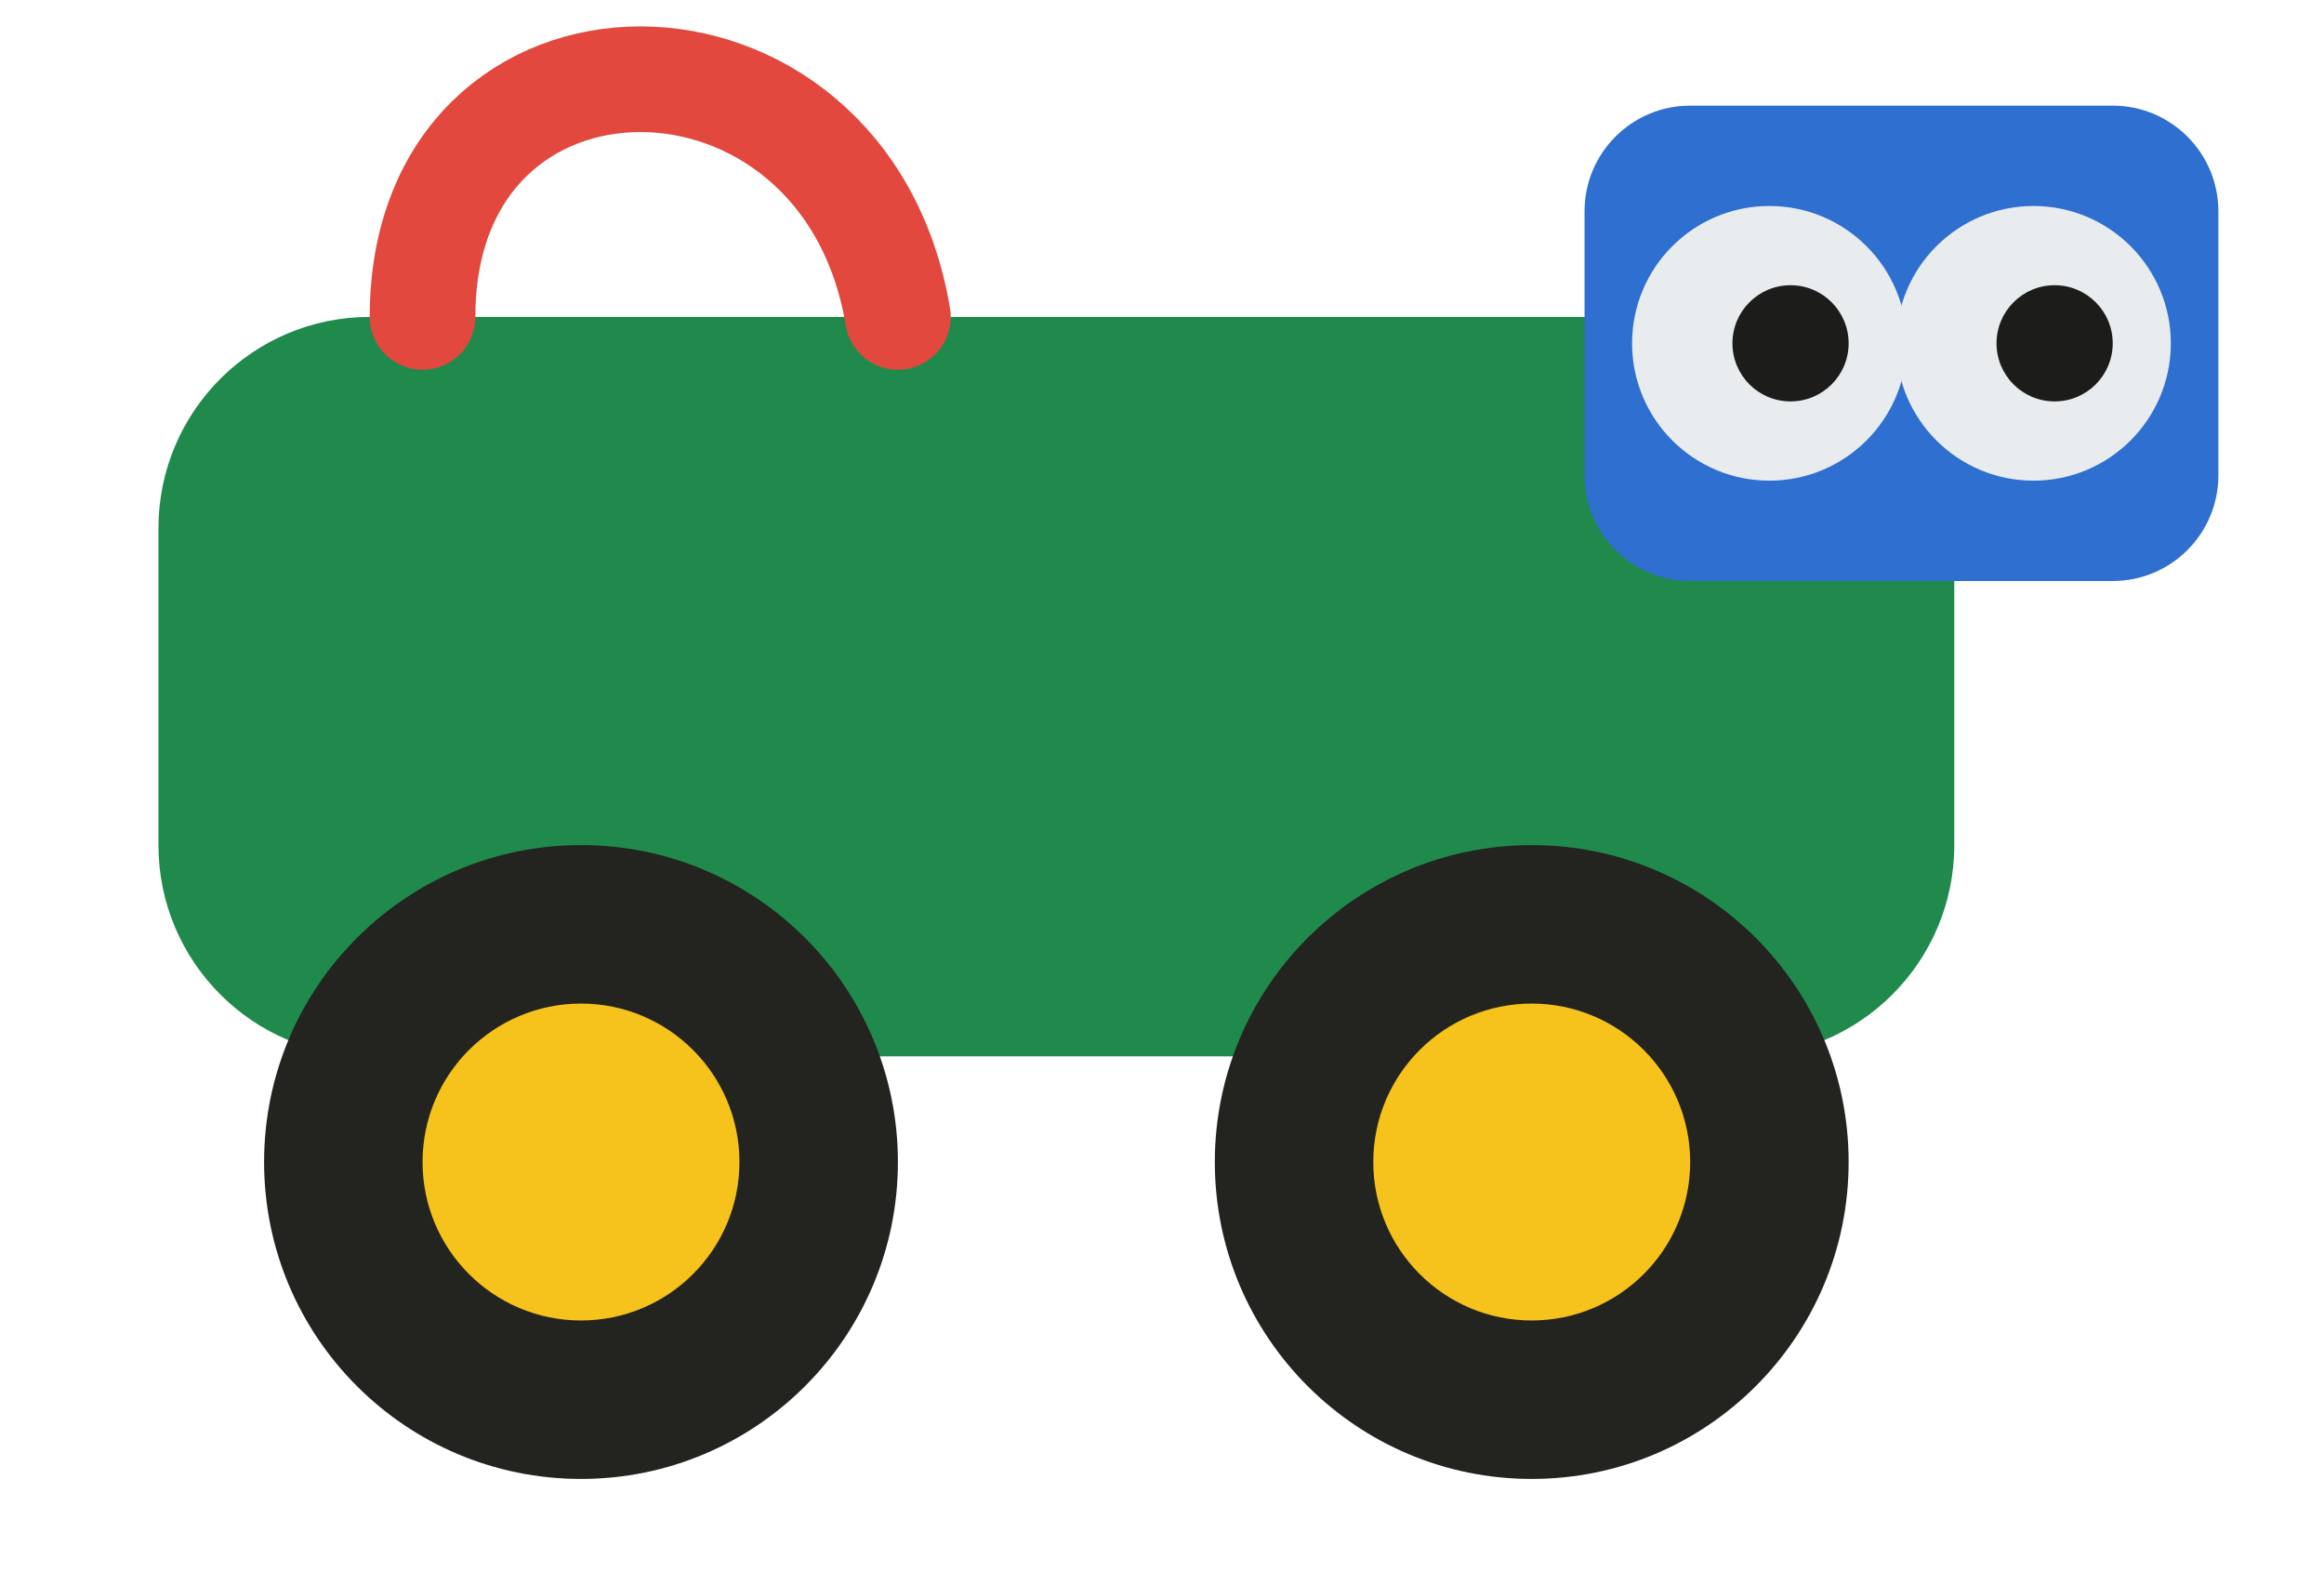
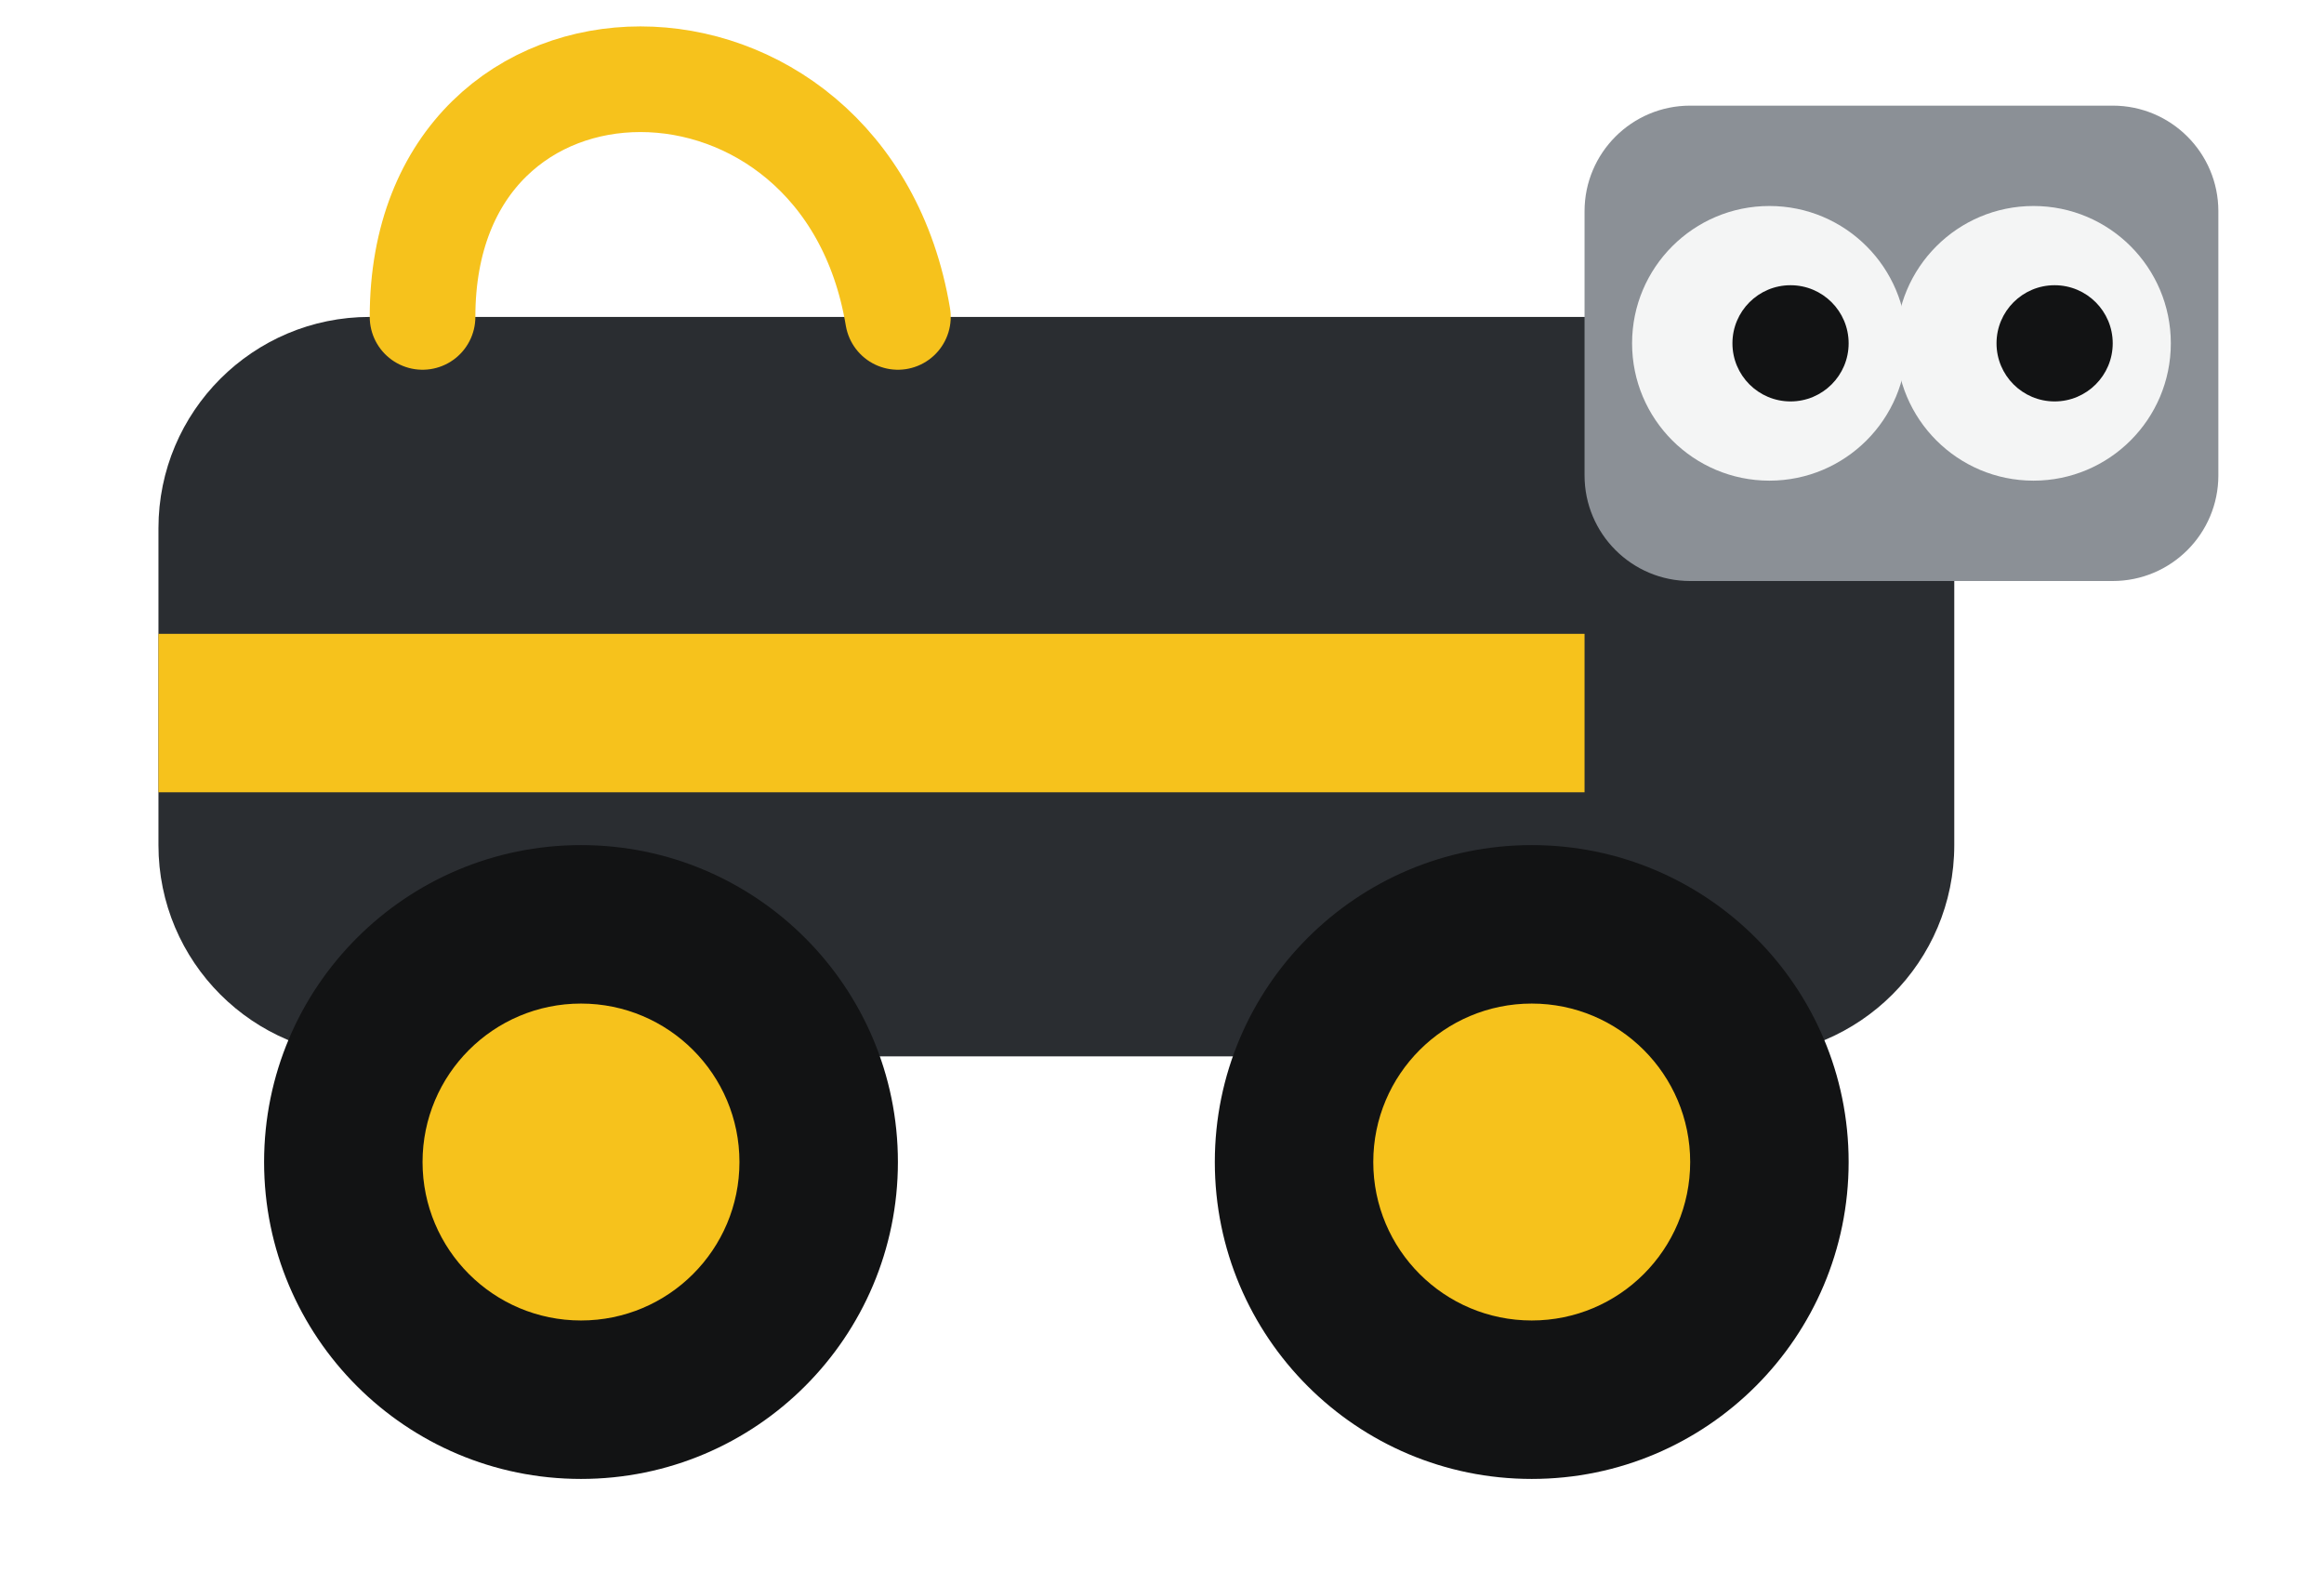
<svg xmlns="http://www.w3.org/2000/svg" viewBox="0 0 44 30" width="176" height="120">
-   <rect x="3" y="6" width="34" height="14" rx="4" fill="#1f8a4c" />
-   <rect x="30" y="2" width="12" height="9" rx="2" fill="#2f6fd0" />
-   <circle cx="33.5" cy="6.5" r="2.6" fill="#e9ecef" />
-   <circle cx="38.5" cy="6.5" r="2.6" fill="#e9ecef" />
-   <circle cx="33.9" cy="6.5" r="1.1" fill="#1c1d1a" />
-   <circle cx="38.9" cy="6.5" r="1.1" fill="#1c1d1a" />
-   <path d="M8 6 C 8 0, 16 0, 17 6" fill="none" stroke="#e2483d" stroke-width="2" stroke-linecap="round" />
-   <circle cx="11" cy="22" r="6" fill="#23231f" />
+   <rect x="3" y="6" width="34" height="14" rx="4" fill="#2a2d31" />
+   <rect x="3" y="12" width="27" height="3" fill="#f6c21c" />
+   <rect x="30" y="2" width="12" height="9" rx="2" fill="#8b9096" />
+   <circle cx="33.5" cy="6.5" r="2.6" fill="#f4f5f5" />
+   <circle cx="38.5" cy="6.5" r="2.6" fill="#f4f5f5" />
+   <circle cx="33.9" cy="6.5" r="1.1" fill="#121314" />
+   <circle cx="38.9" cy="6.5" r="1.1" fill="#121314" />
+   <path d="M8 6 C 8 0, 16 0, 17 6" fill="none" stroke="#f6c21c" stroke-width="2" stroke-linecap="round" />
+   <circle cx="11" cy="22" r="6" fill="#121314" />
  <circle cx="11" cy="22" r="3" fill="#f6c21c" />
-   <circle cx="29" cy="22" r="6" fill="#23231f" />
+   <circle cx="29" cy="22" r="6" fill="#121314" />
  <circle cx="29" cy="22" r="3" fill="#f6c21c" />
</svg>
